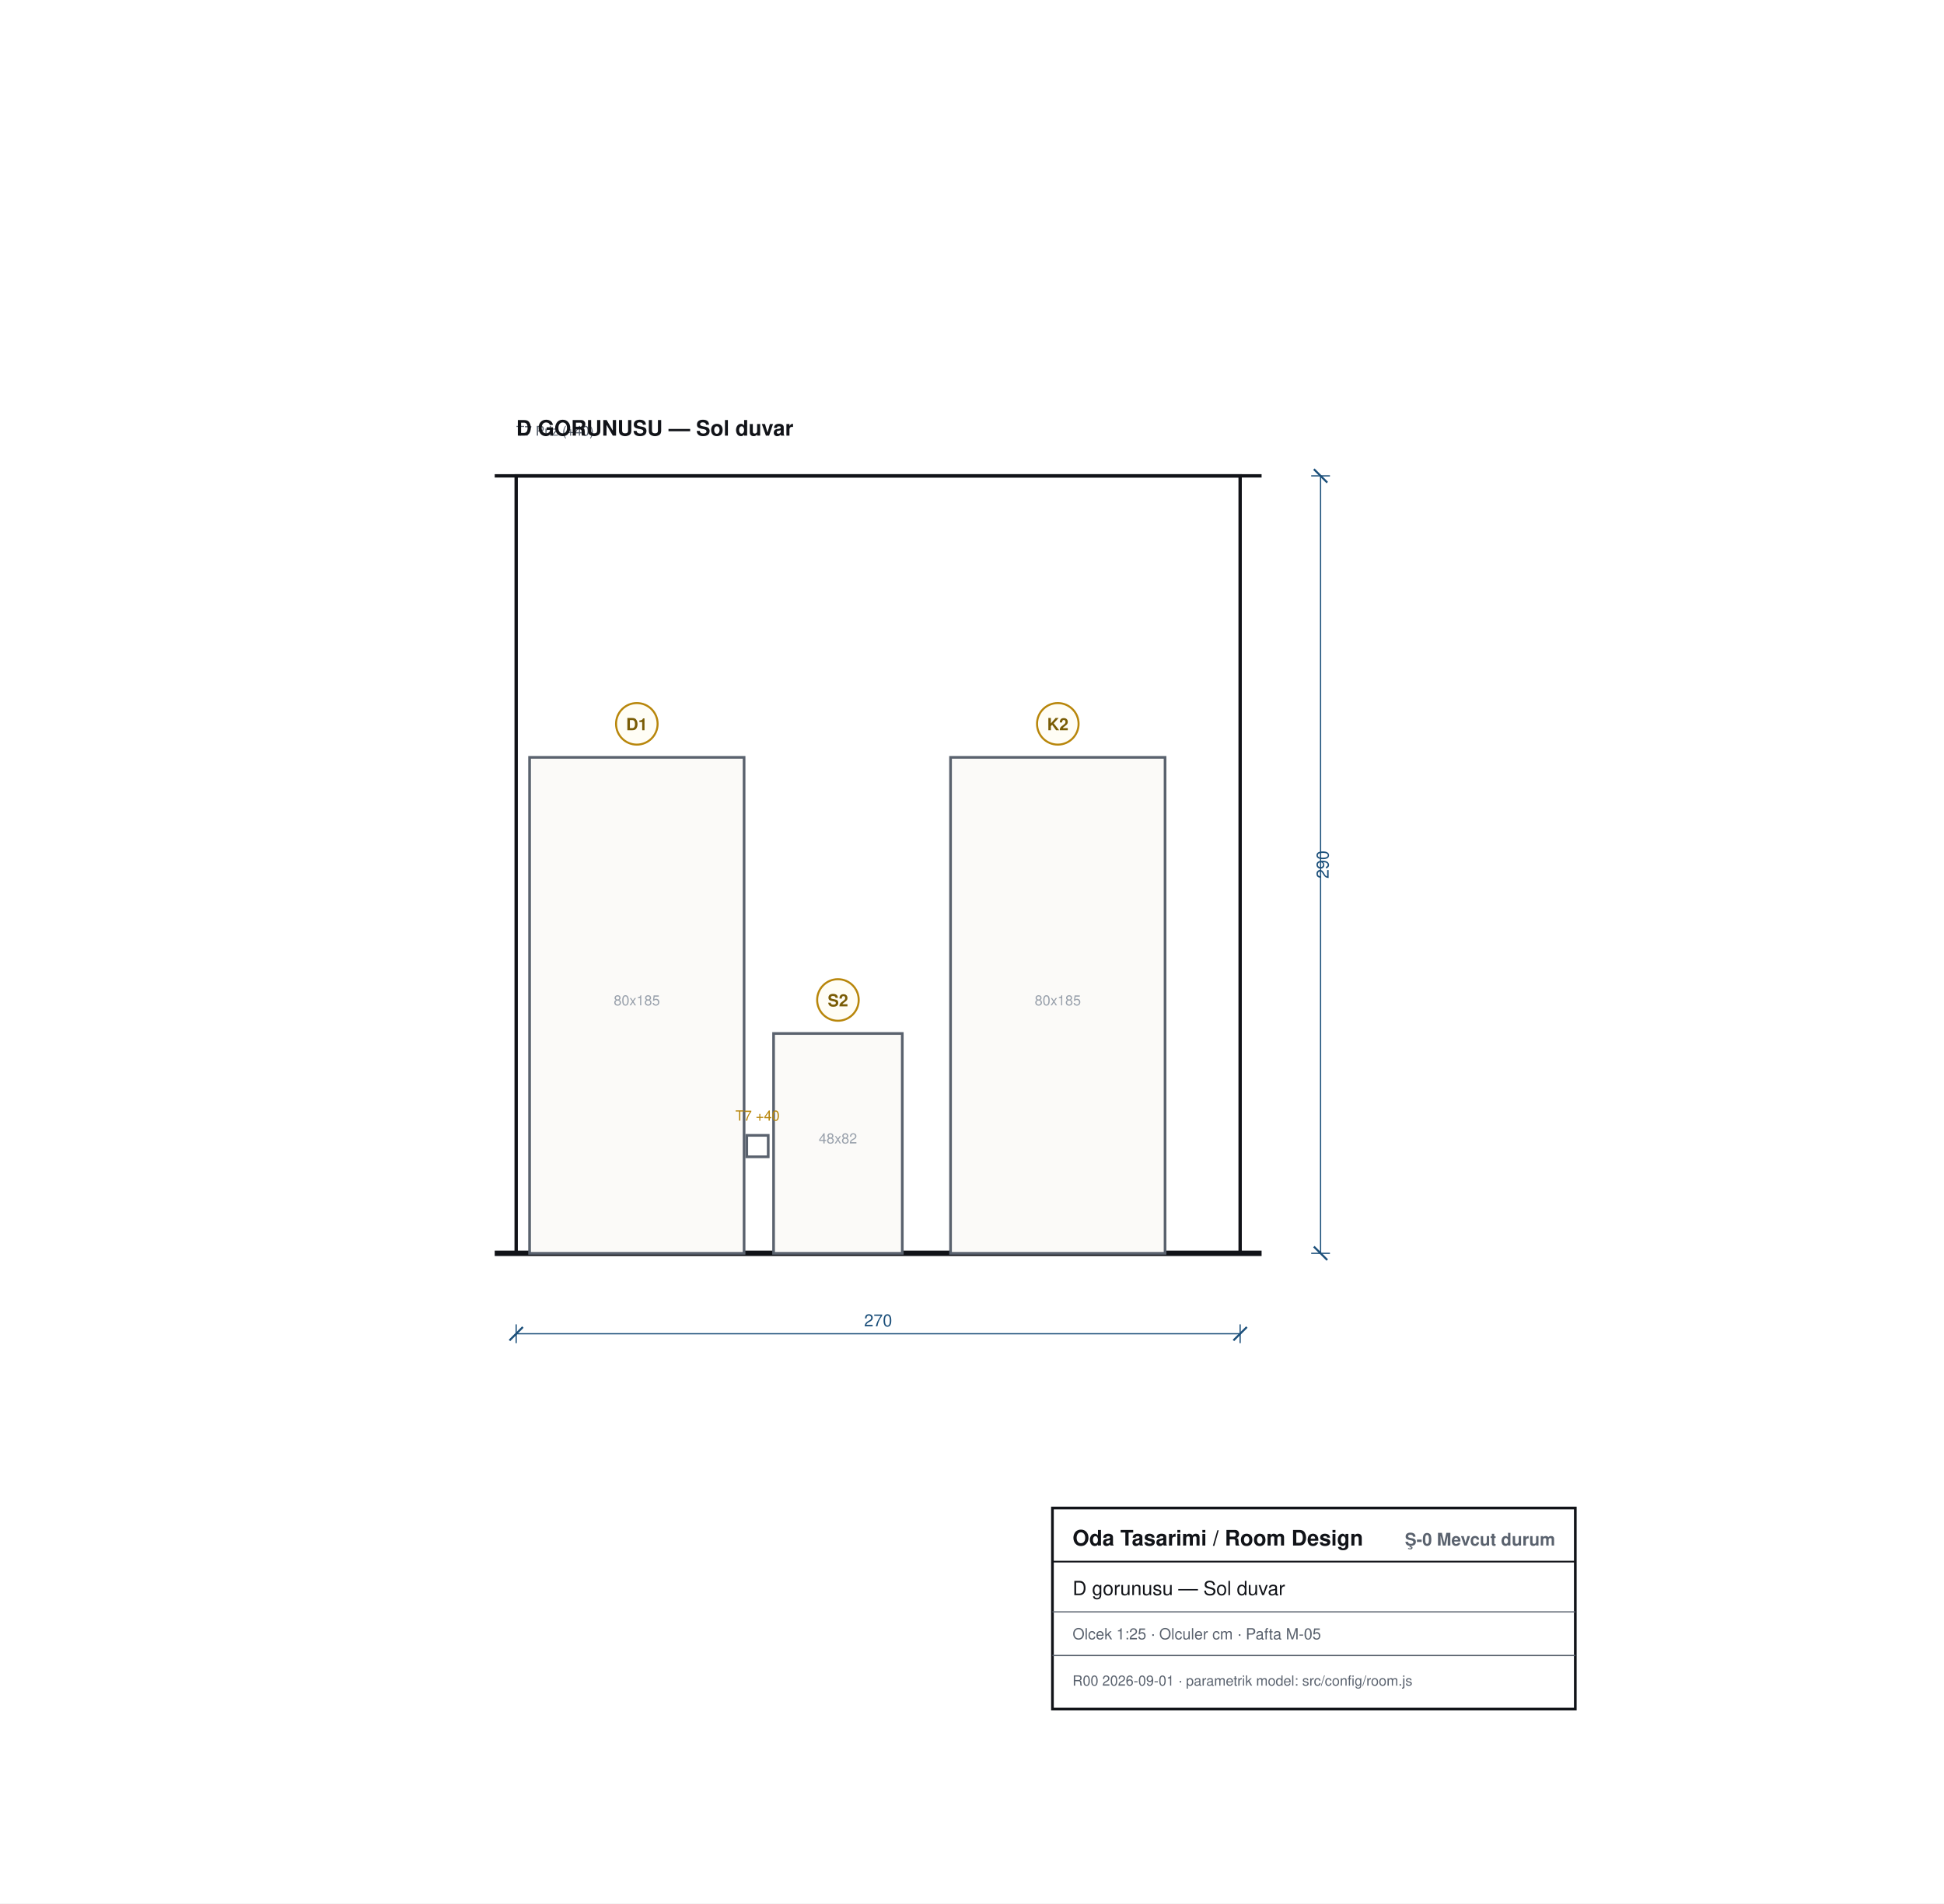
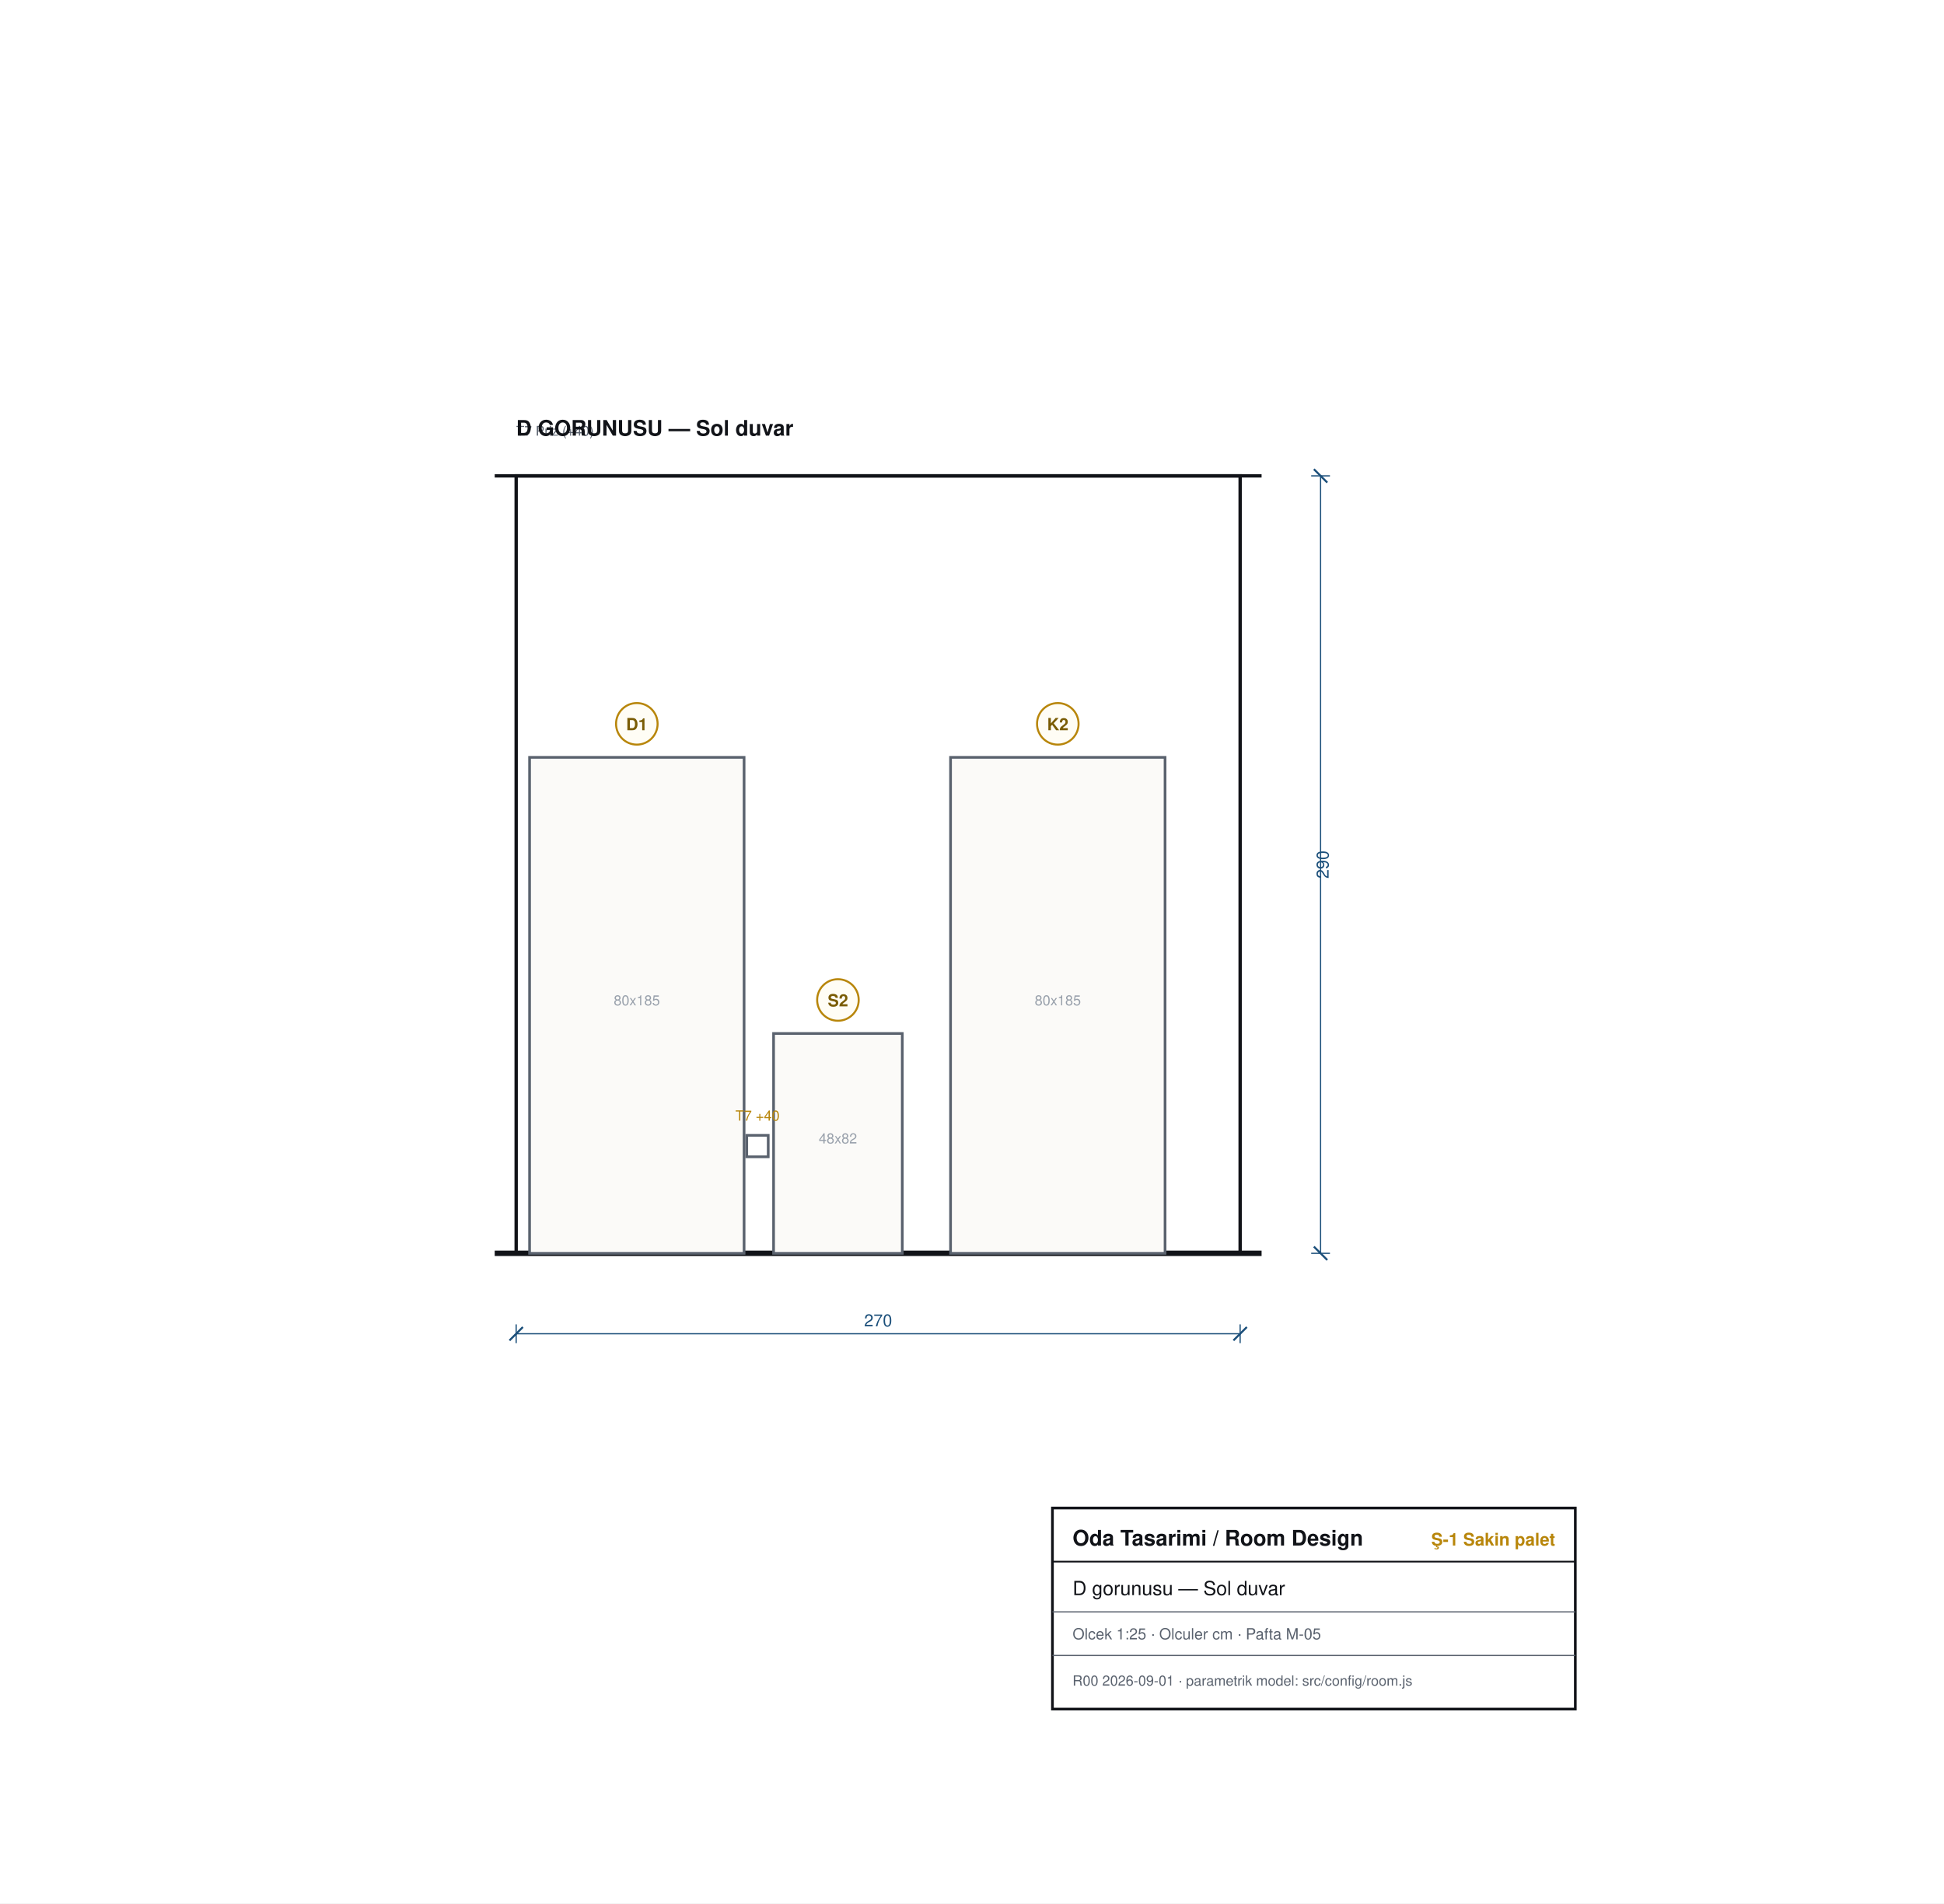
<svg xmlns="http://www.w3.org/2000/svg" width="290mm" height="284mm" viewBox="0 0 290 284" font-family="Helvetica,Arial,sans-serif">
  <rect width="290" height="284" fill="#ffffff" />
  <rect x="77.00" y="71.00" width="108.00" height="116.00" fill="#ffffff" stroke="#111318" stroke-width="0.5" />
  <line x1="73.80" y1="187.00" x2="188.20" y2="187.00" stroke="#111318" stroke-width="0.8" />
  <line x1="73.80" y1="71.00" x2="188.20" y2="71.00" stroke="#111318" stroke-width="0.5" />
  <line x1="198.40" y1="71.00" x2="195.60" y2="71.00" stroke="#1b4f7a" stroke-width="0.18" />
  <line x1="198.40" y1="187.00" x2="195.60" y2="187.00" stroke="#1b4f7a" stroke-width="0.18" />
  <line x1="197.00" y1="71.00" x2="197.00" y2="187.00" stroke="#1b4f7a" stroke-width="0.18" />
  <line x1="196.00" y1="70.00" x2="198.00" y2="72.00" stroke="#1b4f7a" stroke-width="0.3" />
  <line x1="196.00" y1="186.00" x2="198.00" y2="188.00" stroke="#1b4f7a" stroke-width="0.3" />
  <text x="198.20" y="129.00" font-size="2.5" fill="#1b4f7a" text-anchor="middle" transform="rotate(-90 198.20 129.00)">290</text>
  <line x1="77.00" y1="197.60" x2="77.00" y2="200.40" stroke="#1b4f7a" stroke-width="0.18" />
  <line x1="185.00" y1="197.60" x2="185.00" y2="200.40" stroke="#1b4f7a" stroke-width="0.18" />
  <line x1="77.00" y1="199.00" x2="185.00" y2="199.00" stroke="#1b4f7a" stroke-width="0.18" />
  <line x1="76.00" y1="200.00" x2="78.00" y2="198.00" stroke="#1b4f7a" stroke-width="0.3" />
  <line x1="184.00" y1="200.00" x2="186.00" y2="198.00" stroke="#1b4f7a" stroke-width="0.3" />
  <text x="131.00" y="197.90" font-size="2.5" fill="#1b4f7a" text-anchor="middle">270</text>
  <rect x="115.40" y="154.20" width="19.20" height="32.80" fill="#fbfaf8" stroke="#5a626e" stroke-width="0.4" />
  <circle cx="125.00" cy="149.20" r="3.10" fill="#fffdf5" stroke="#b8860b" stroke-width="0.3" />
  <text x="125.00" y="150.15" font-size="2.5" fill="#7a5c05" text-anchor="middle" font-weight="700">S2</text>
  <text x="125.00" y="170.60" font-size="2.1" fill="#98a0ab" text-anchor="middle">48x82</text>
  <rect x="141.80" y="113.00" width="32.00" height="74.00" fill="#fbfaf8" stroke="#5a626e" stroke-width="0.4" />
  <circle cx="157.80" cy="108.00" r="3.10" fill="#fffdf5" stroke="#b8860b" stroke-width="0.3" />
  <text x="157.80" y="108.95" font-size="2.5" fill="#7a5c05" text-anchor="middle" font-weight="700">K2</text>
  <text x="157.80" y="150.00" font-size="2.1" fill="#98a0ab" text-anchor="middle">80x185</text>
  <rect x="79.00" y="113.00" width="32.00" height="74.00" fill="#fbfaf8" stroke="#5a626e" stroke-width="0.4" />
  <circle cx="95.00" cy="108.00" r="3.10" fill="#fffdf5" stroke="#b8860b" stroke-width="0.3" />
  <text x="95.00" y="108.95" font-size="2.5" fill="#7a5c05" text-anchor="middle" font-weight="700">D1</text>
  <text x="95.00" y="150.00" font-size="2.1" fill="#98a0ab" text-anchor="middle">80x185</text>
  <rect x="111.40" y="169.40" width="3.20" height="3.20" fill="#ffffff" stroke="#5a626e" stroke-width="0.4" />
  <text x="113.00" y="167.20" font-size="2.1" fill="#b8860b" text-anchor="middle">T7  +40</text>
  <text x="77.00" y="65.00" font-size="2" fill="#5a626e" text-anchor="start">T7 Priz (+40)</text>
  <text x="77.00" y="65.00" font-size="3.2" fill="#111318" text-anchor="start" font-weight="700">D GORUNUSU — Sol duvar</text>
  <rect x="157.00" y="225.00" width="78.00" height="30.00" fill="#ffffff" stroke="#111318" stroke-width="0.4" />
  <line x1="157.00" y1="233.00" x2="235.00" y2="233.00" stroke="#111318" stroke-width="0.25" />
  <line x1="157.00" y1="240.50" x2="235.00" y2="240.50" stroke="#5a626e" stroke-width="0.18" />
  <line x1="157.00" y1="247.00" x2="235.00" y2="247.00" stroke="#5a626e" stroke-width="0.18" />
  <text x="160.00" y="230.60" font-size="3.2" fill="#111318" text-anchor="start" font-weight="700">Oda Tasarimi / Room Design</text>
  <text x="160.00" y="238.00" font-size="2.9" fill="#111318" text-anchor="start">D gorunusu — Sol duvar</text>
  <text x="160.00" y="244.60" font-size="2.3" fill="#5a626e" text-anchor="start">Olcek 1:25  ·  Olculer cm  ·  Pafta M-05</text>
-   <text x="232.00" y="230.60" font-size="2.6" fill="#5a626e" text-anchor="end" font-weight="700">Ş-0 Mevcut durum</text>
+   <text x="232.00" y="230.60" font-size="2.6" fill="#b8860b" text-anchor="end" font-weight="700">Ş-1 Sakin palet</text>
  <text x="160.00" y="251.50" font-size="2.1" fill="#5a626e" text-anchor="start">R00  2026-09-01  ·  parametrik model: src/config/room.js</text>
</svg>
